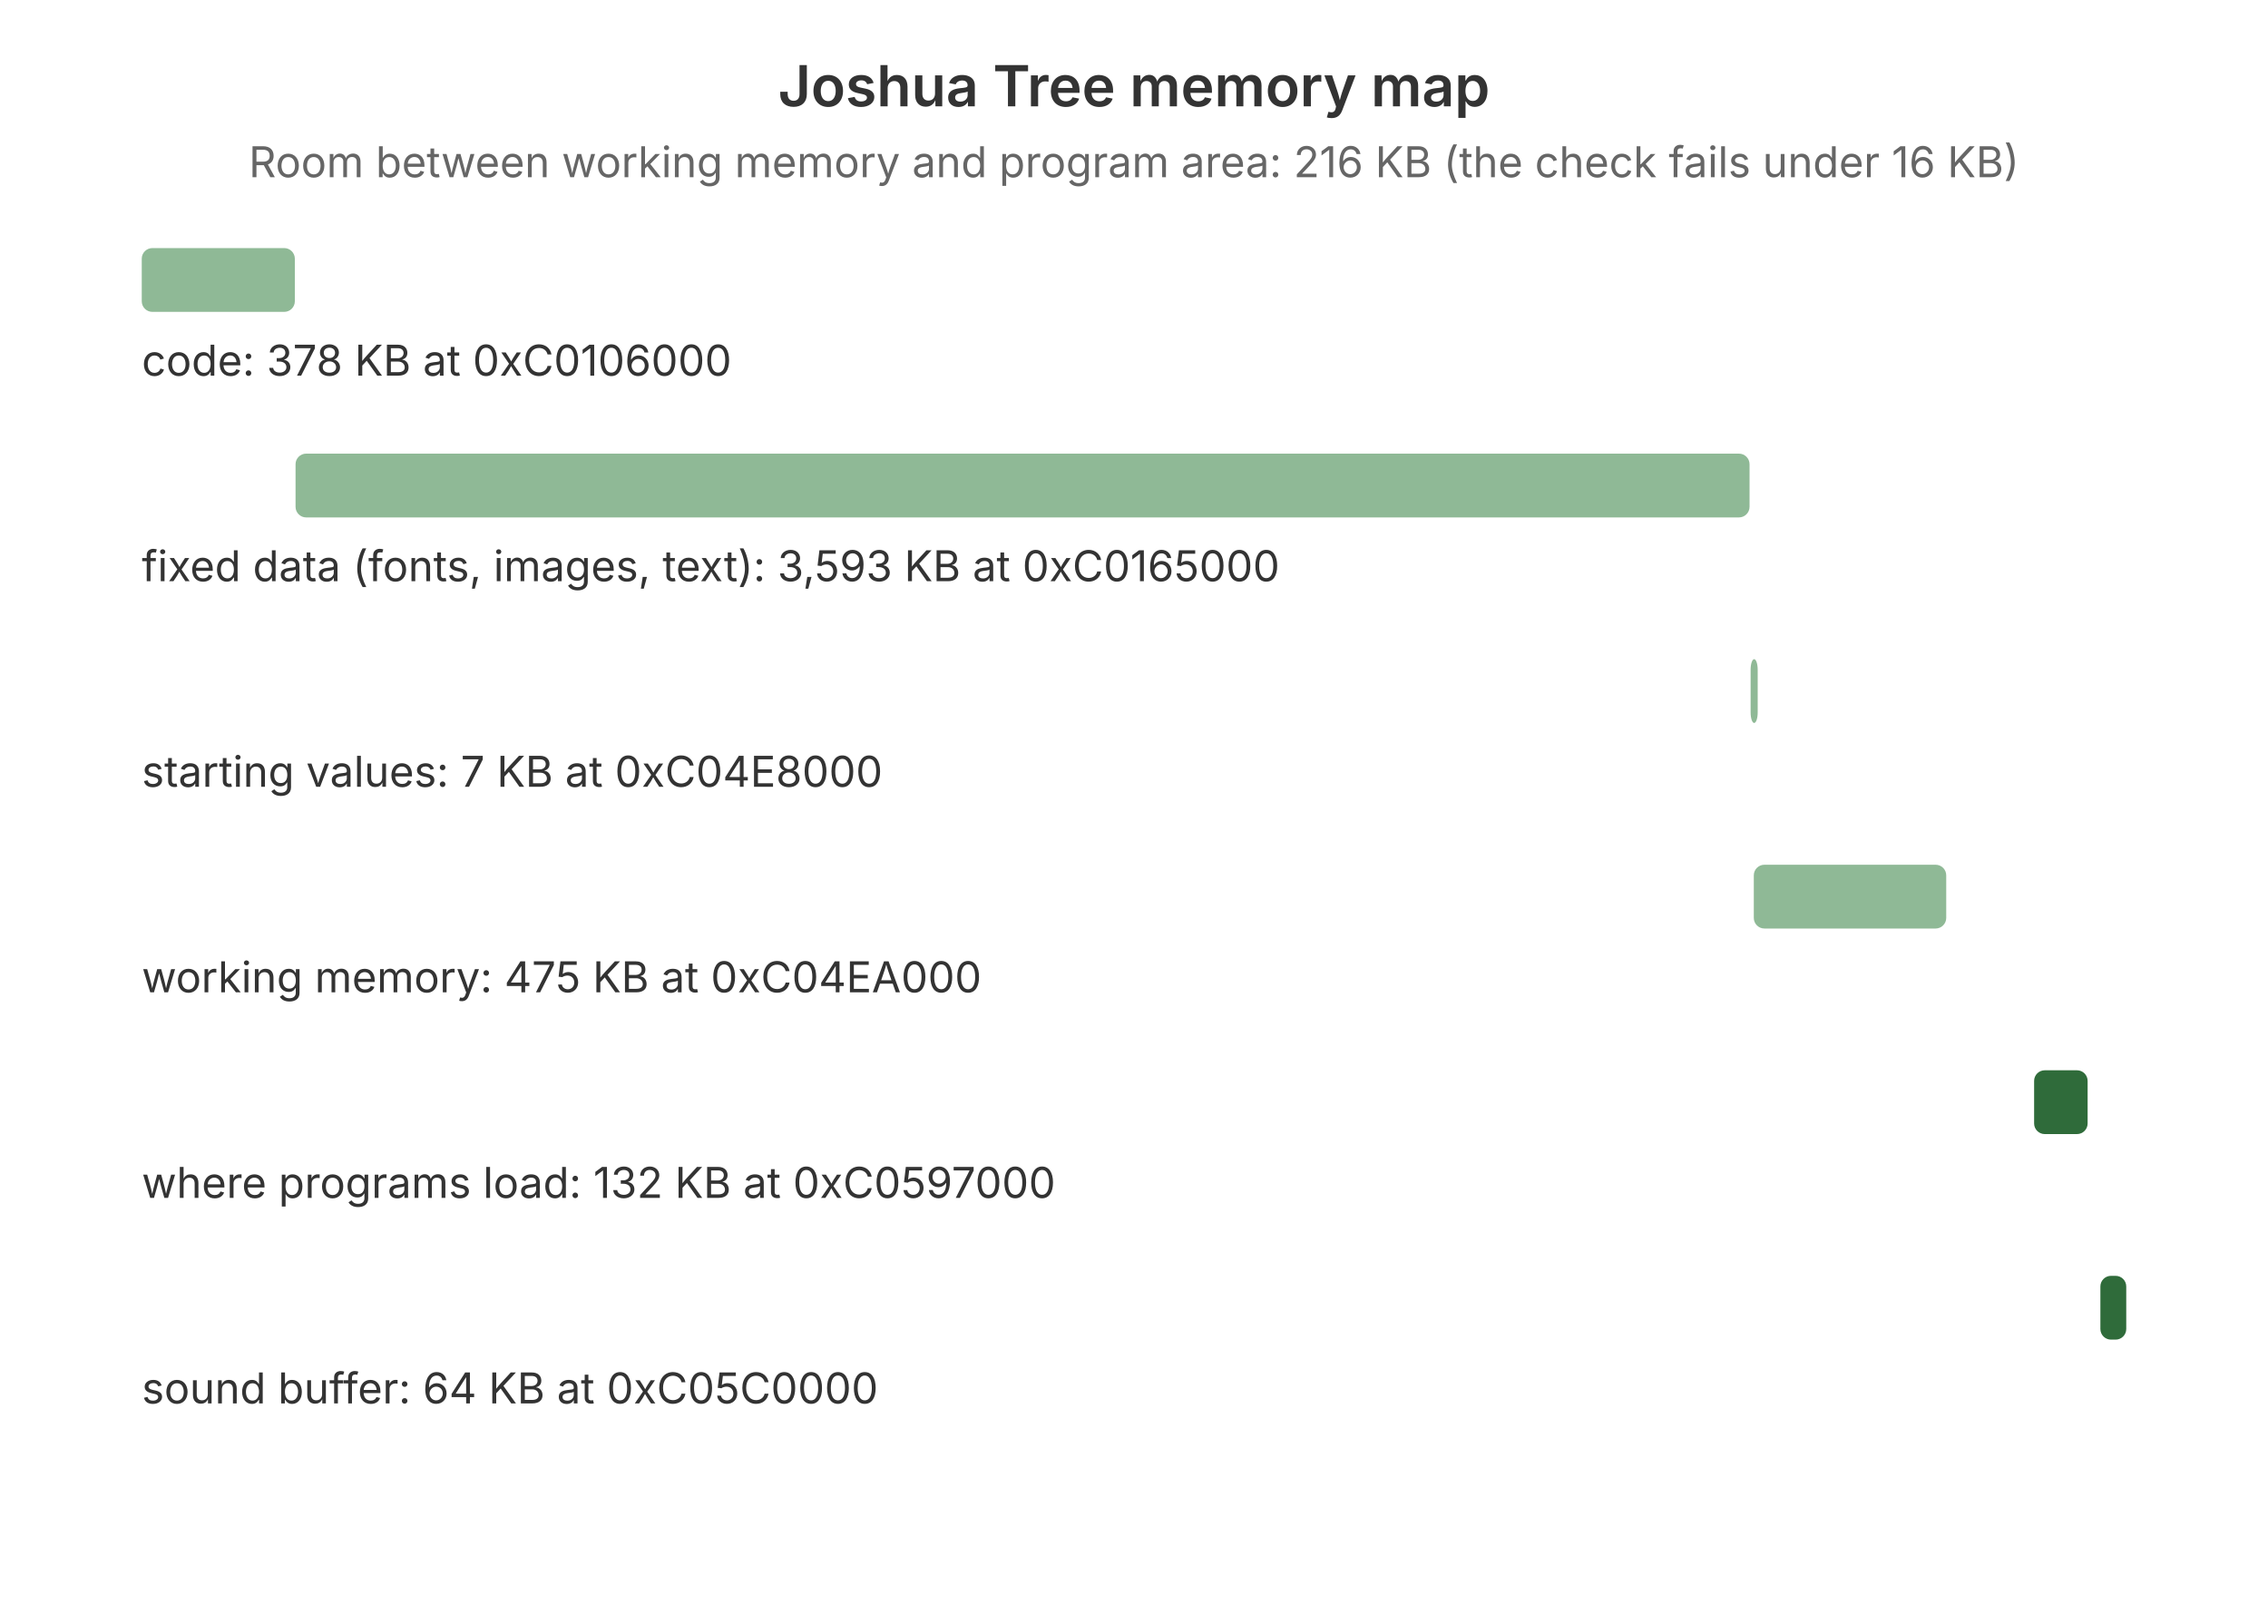
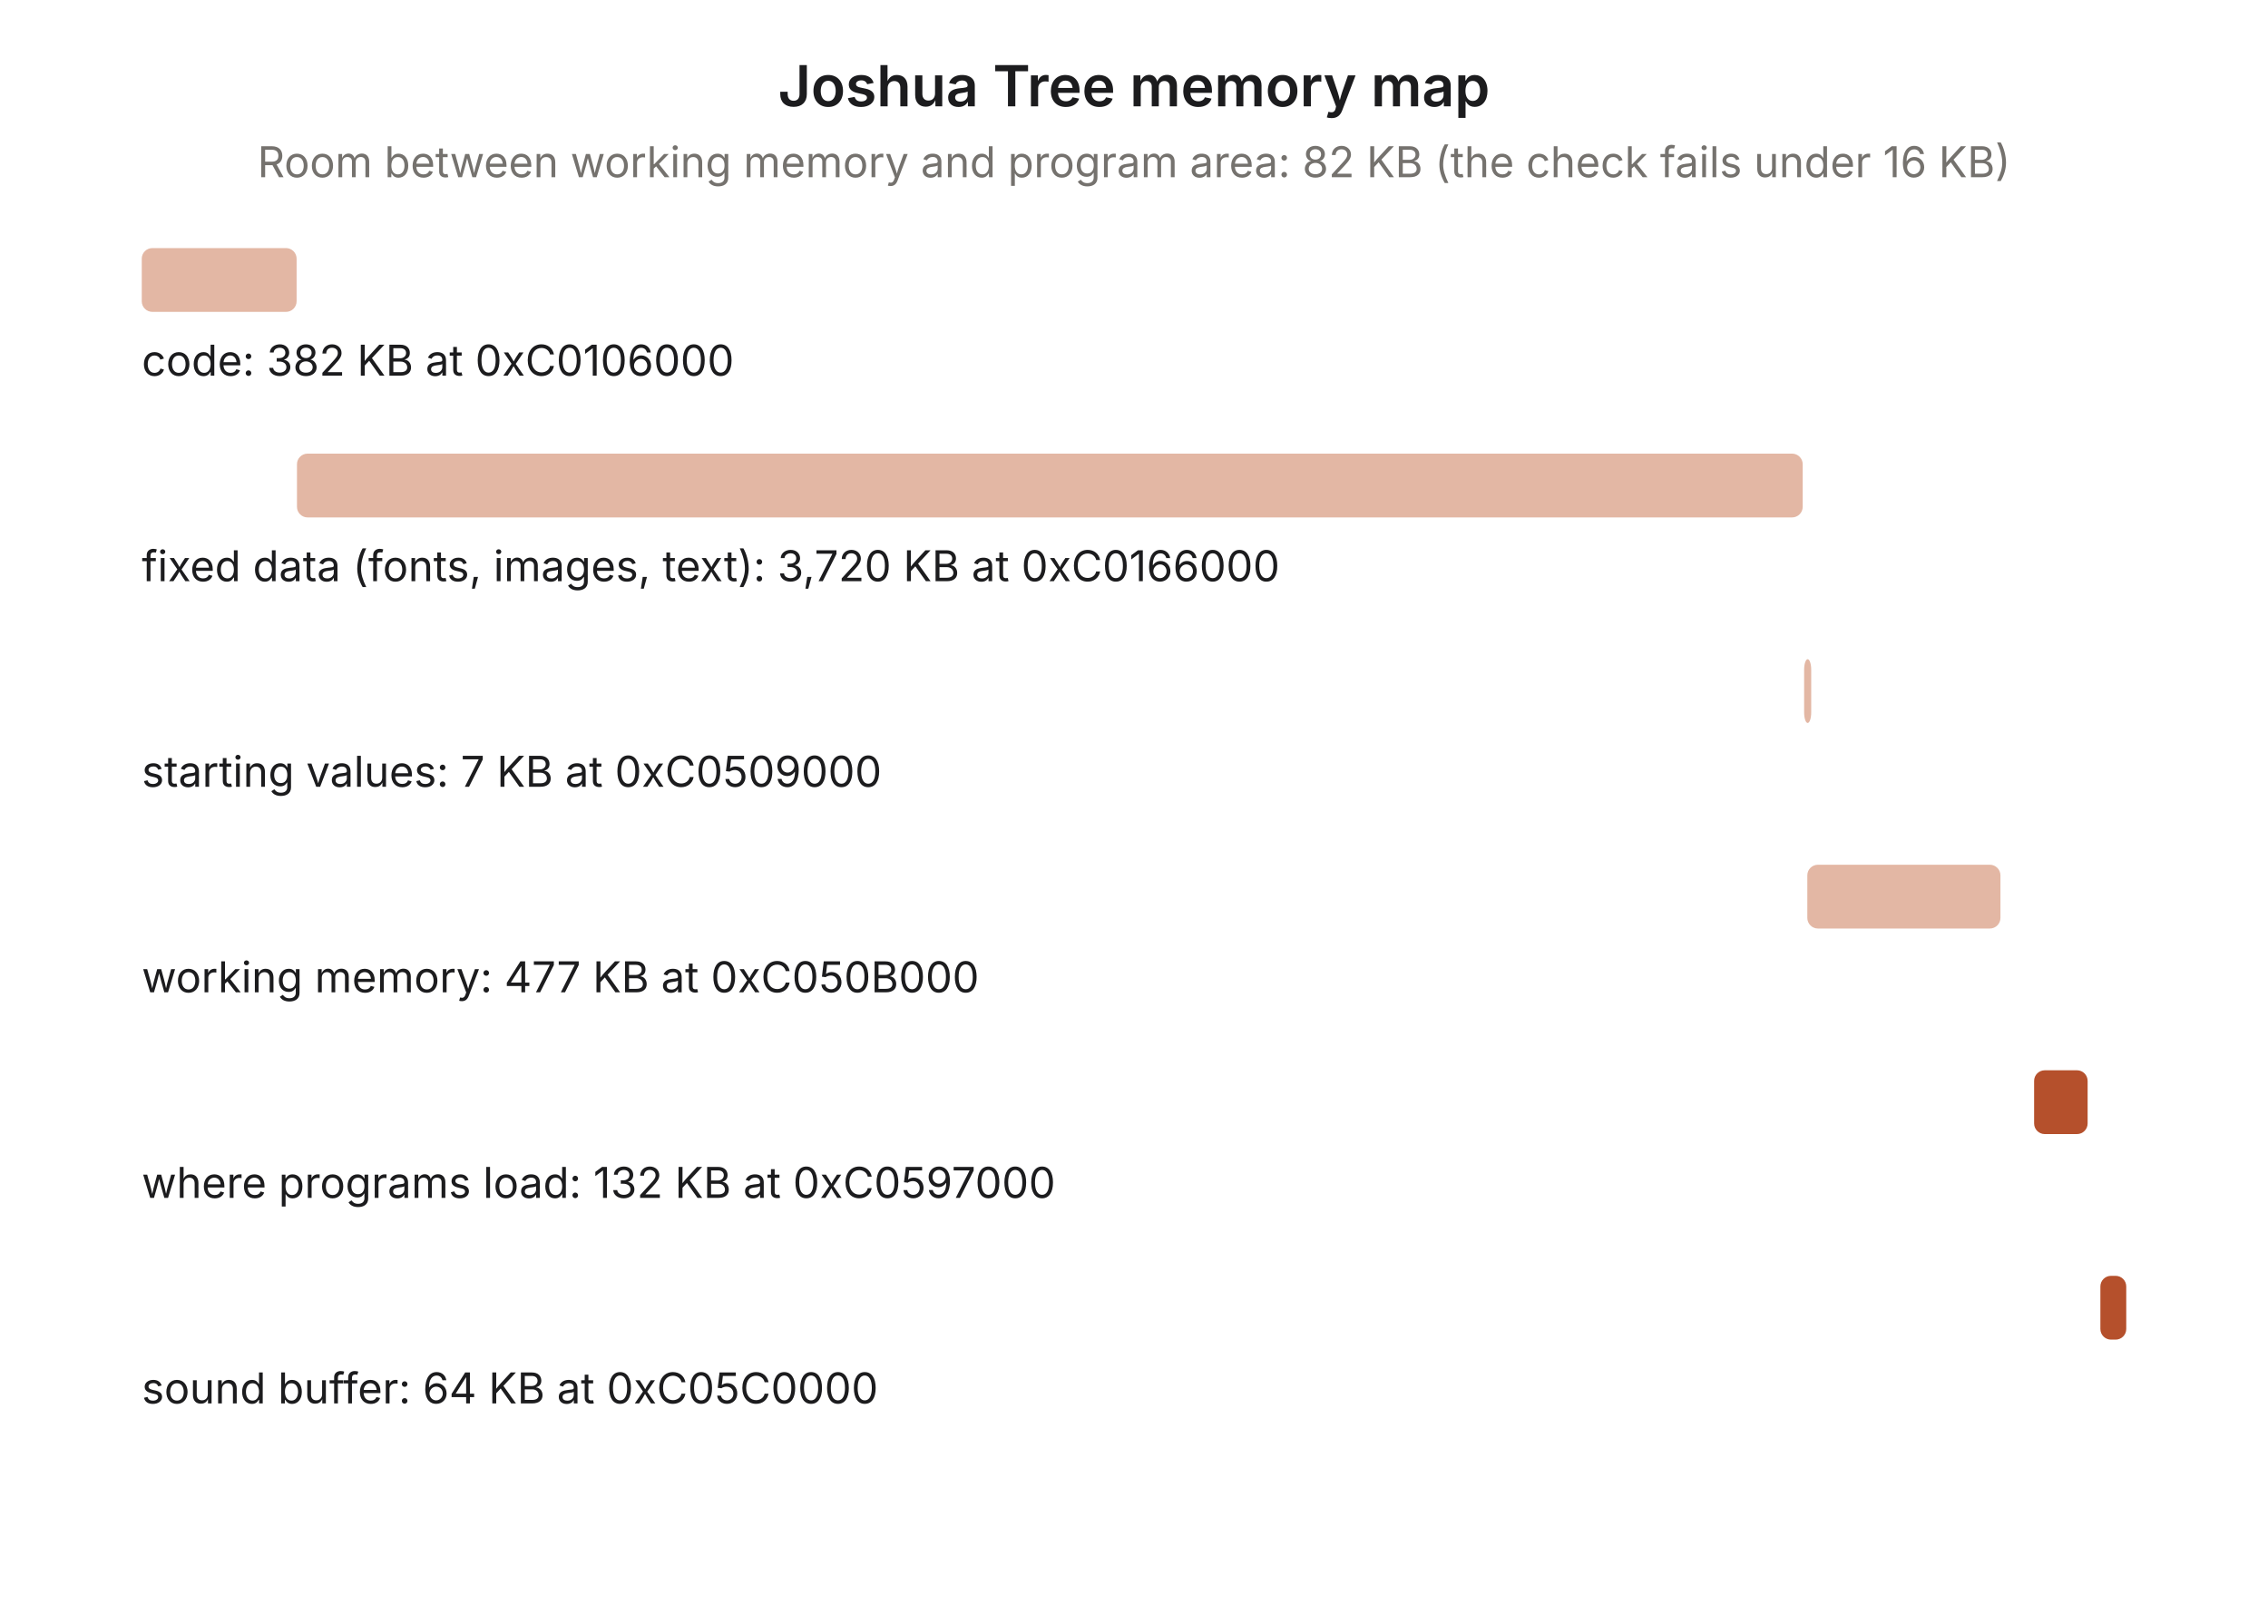
- <svg xmlns="http://www.w3.org/2000/svg" width="640" height="458" viewBox="0 0 640 458" style="background:#fff;font-family:-apple-system,BlinkMacSystemFont,sans-serif">
-   <text x="320" y="30" font-size="16" font-weight="600" fill="#333" text-anchor="middle">Joshua Tree memory map</text>
-   <text x="320" y="50" font-size="12" fill="#666" text-anchor="middle">Room between working memory and program area: 216 KB (the check fails under 16 KB)</text>
-   <rect x="40.0" y="70" width="43.2" height="18" rx="3" fill="#8fb996" />
-   <text x="40" y="106" font-size="12" fill="#333">code: 378 KB at 0xC0106000</text>
-   <rect x="83.4" y="128" width="410.3" height="18" rx="3" fill="#8fb996" />
-   <text x="40" y="164" font-size="12" fill="#333">fixed data (fonts, images, text): 3,593 KB at 0xC0165000</text>
-   <rect x="494.0" y="186" width="2.0" height="18" rx="3" fill="#8fb996" />
-   <text x="40" y="222" font-size="12" fill="#333">starting values: 7 KB at 0xC04E8000</text>
-   <rect x="494.9" y="244" width="54.3" height="18" rx="3" fill="#8fb996" />
-   <text x="40" y="280" font-size="12" fill="#333">working memory: 475 KB at 0xC04EA000</text>
-   <rect x="574.0" y="302" width="15.1" height="18" rx="3" fill="#2f6b3a" />
-   <text x="40" y="338" font-size="12" fill="#333">where programs load: 132 KB at 0xC0597000</text>
-   <rect x="592.7" y="360" width="7.3" height="18" rx="3" fill="#2f6b3a" />
-   <text x="40" y="396" font-size="12" fill="#333">sound buffer: 64 KB at 0xC05C0000</text>
+ <svg xmlns="http://www.w3.org/2000/svg" width="640" height="458" viewBox="0 0 640 458" style="background:#faf8f4;font-family:Tree Sans,-apple-system,BlinkMacSystemFont,sans-serif">
+   <text x="320" y="30" font-size="16" font-weight="600" fill="#1c1c1e" text-anchor="middle">Joshua Tree memory map</text>
+   <text x="320" y="50" font-size="12" fill="#75726e" text-anchor="middle">Room between working memory and program area: 82 KB (the check fails under 16 KB)</text>
+   <rect x="40.0" y="70" width="43.7" height="18" rx="3" fill="#e3b7a4" />
+   <text x="40" y="106" font-size="12" fill="#1c1c1e">code: 382 KB at 0xC0106000</text>
+   <rect x="83.8" y="128" width="424.9" height="18" rx="3" fill="#e3b7a4" />
+   <text x="40" y="164" font-size="12" fill="#1c1c1e">fixed data (fonts, images, text): 3,720 KB at 0xC0166000</text>
+   <rect x="509.1" y="186" width="2.0" height="18" rx="3" fill="#e3b7a4" />
+   <text x="40" y="222" font-size="12" fill="#1c1c1e">starting values: 7 KB at 0xC0509000</text>
+   <rect x="510.0" y="244" width="54.5" height="18" rx="3" fill="#e3b7a4" />
+   <text x="40" y="280" font-size="12" fill="#1c1c1e">working memory: 477 KB at 0xC050B000</text>
+   <rect x="574.0" y="302" width="15.1" height="18" rx="3" fill="#b5502c" />
+   <text x="40" y="338" font-size="12" fill="#1c1c1e">where programs load: 132 KB at 0xC0597000</text>
+   <rect x="592.7" y="360" width="7.3" height="18" rx="3" fill="#b5502c" />
+   <text x="40" y="396" font-size="12" fill="#1c1c1e">sound buffer: 64 KB at 0xC05C0000</text>
</svg>
